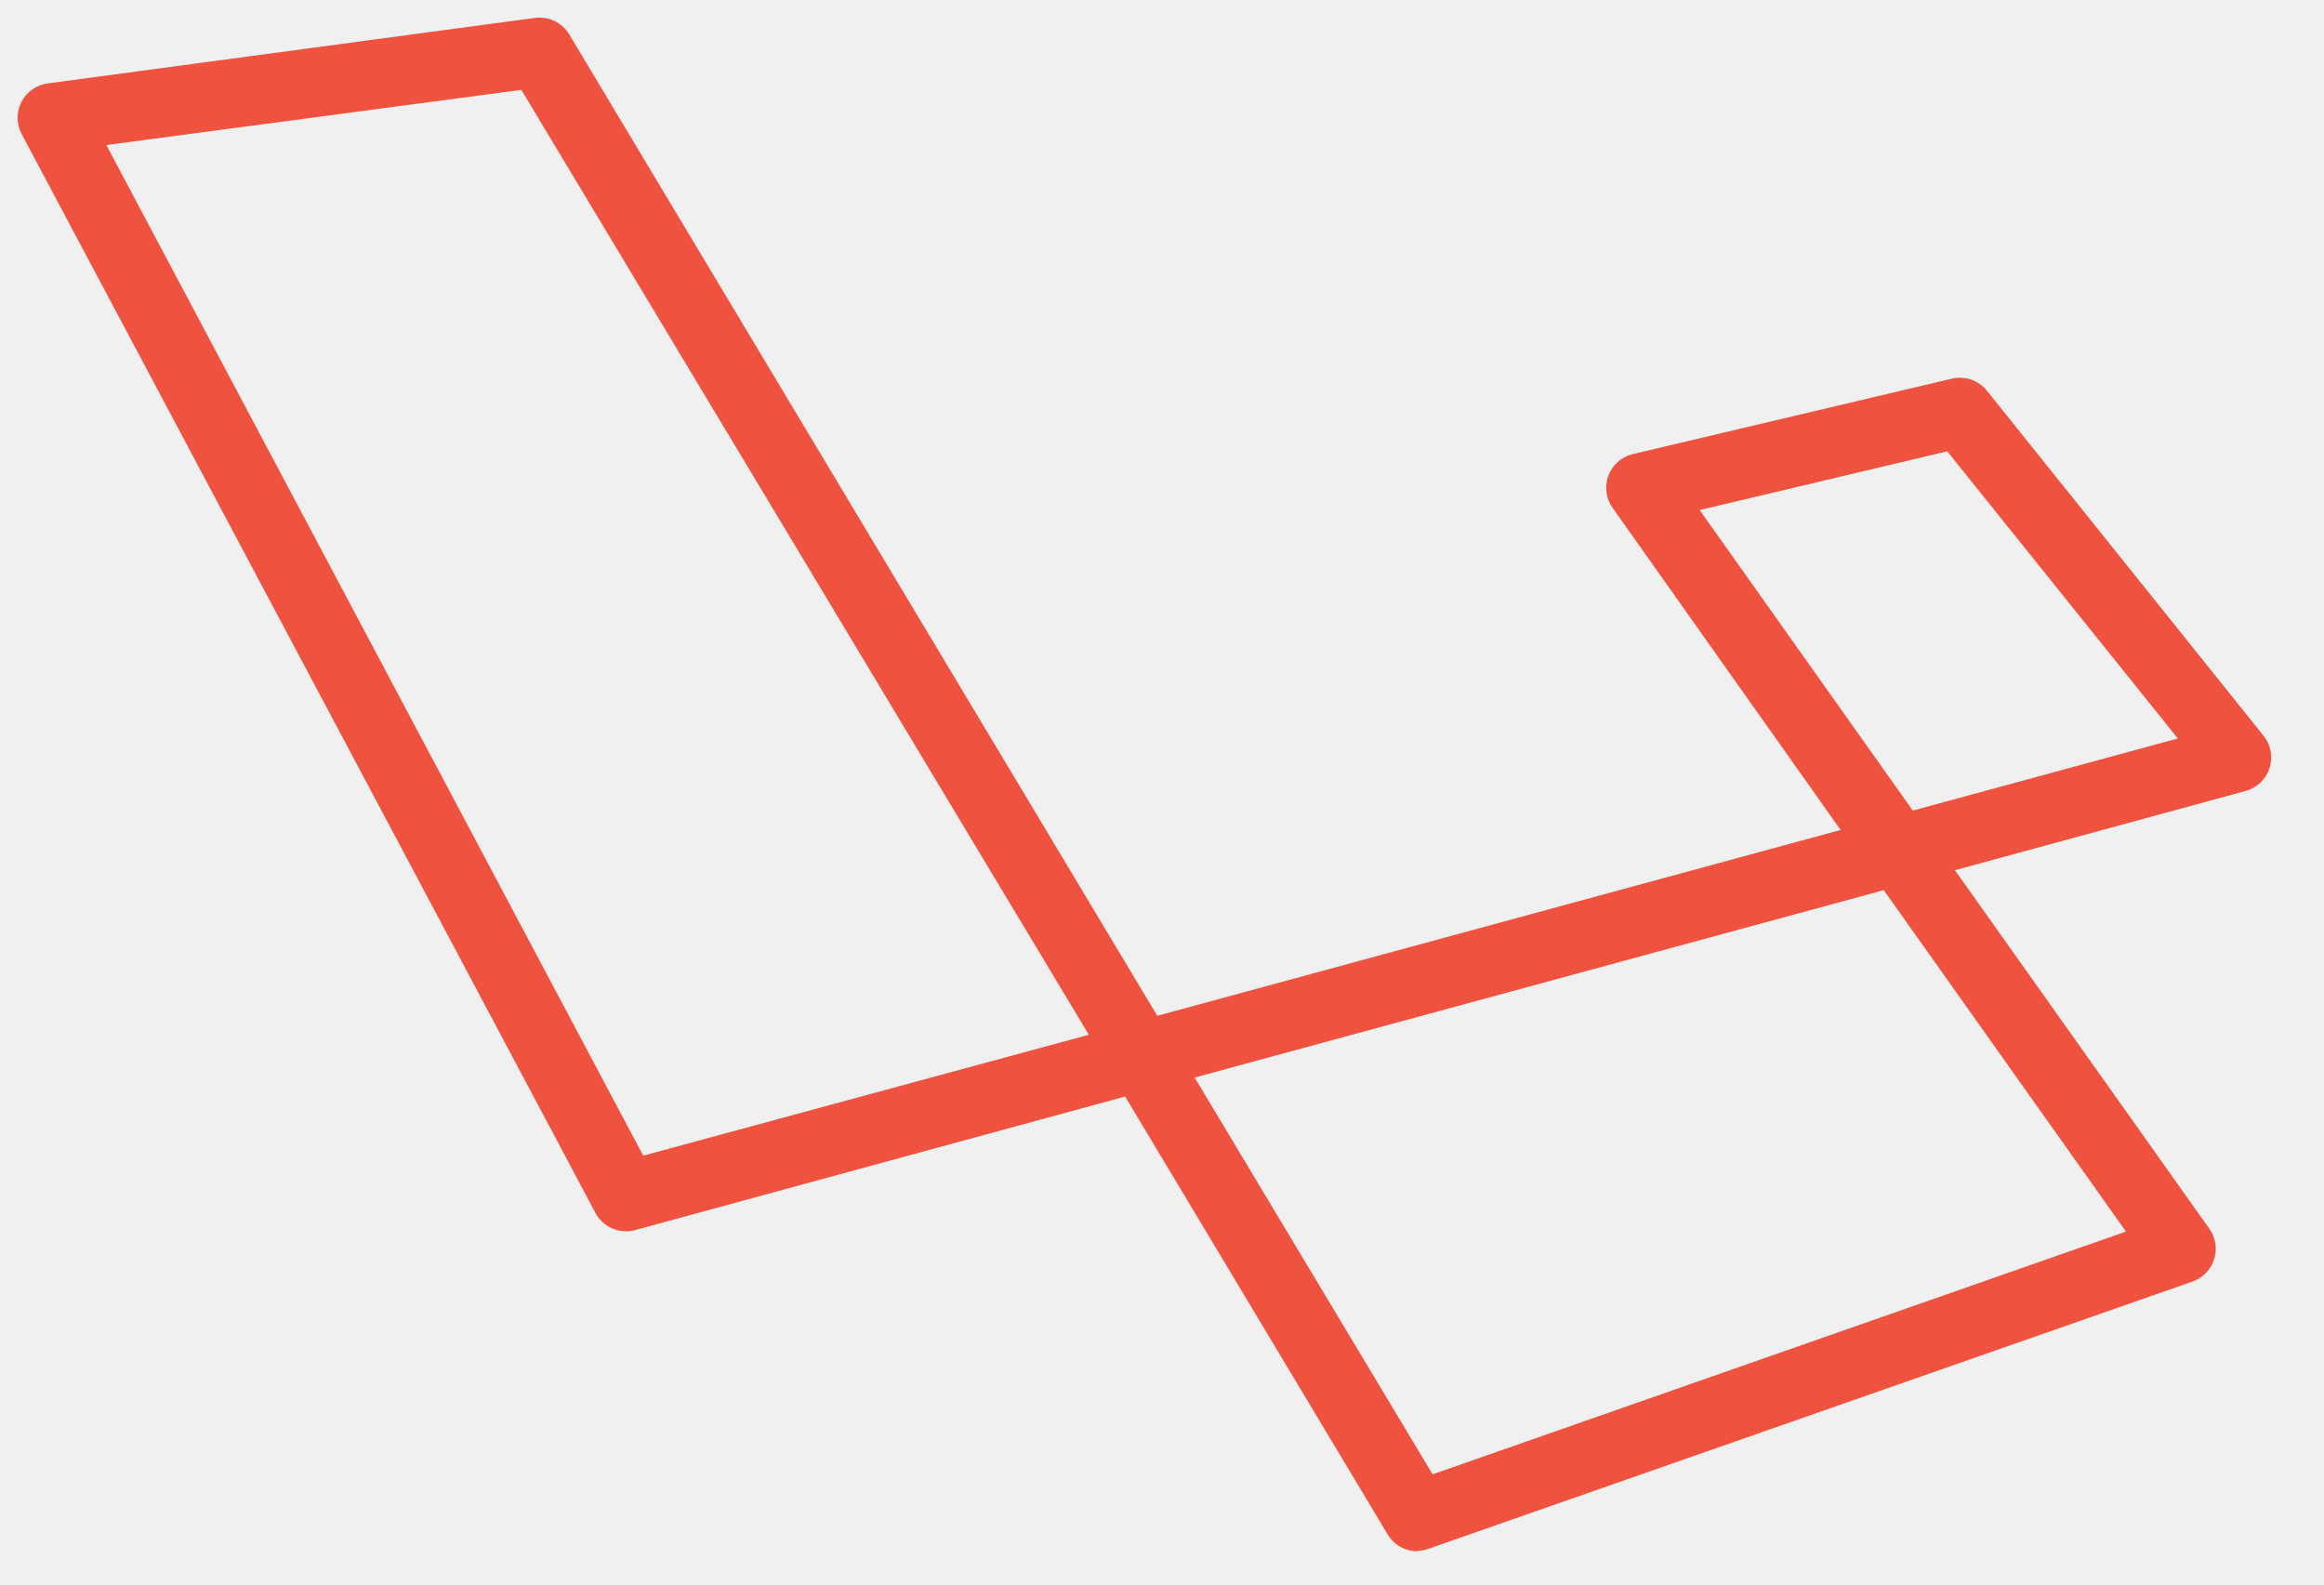
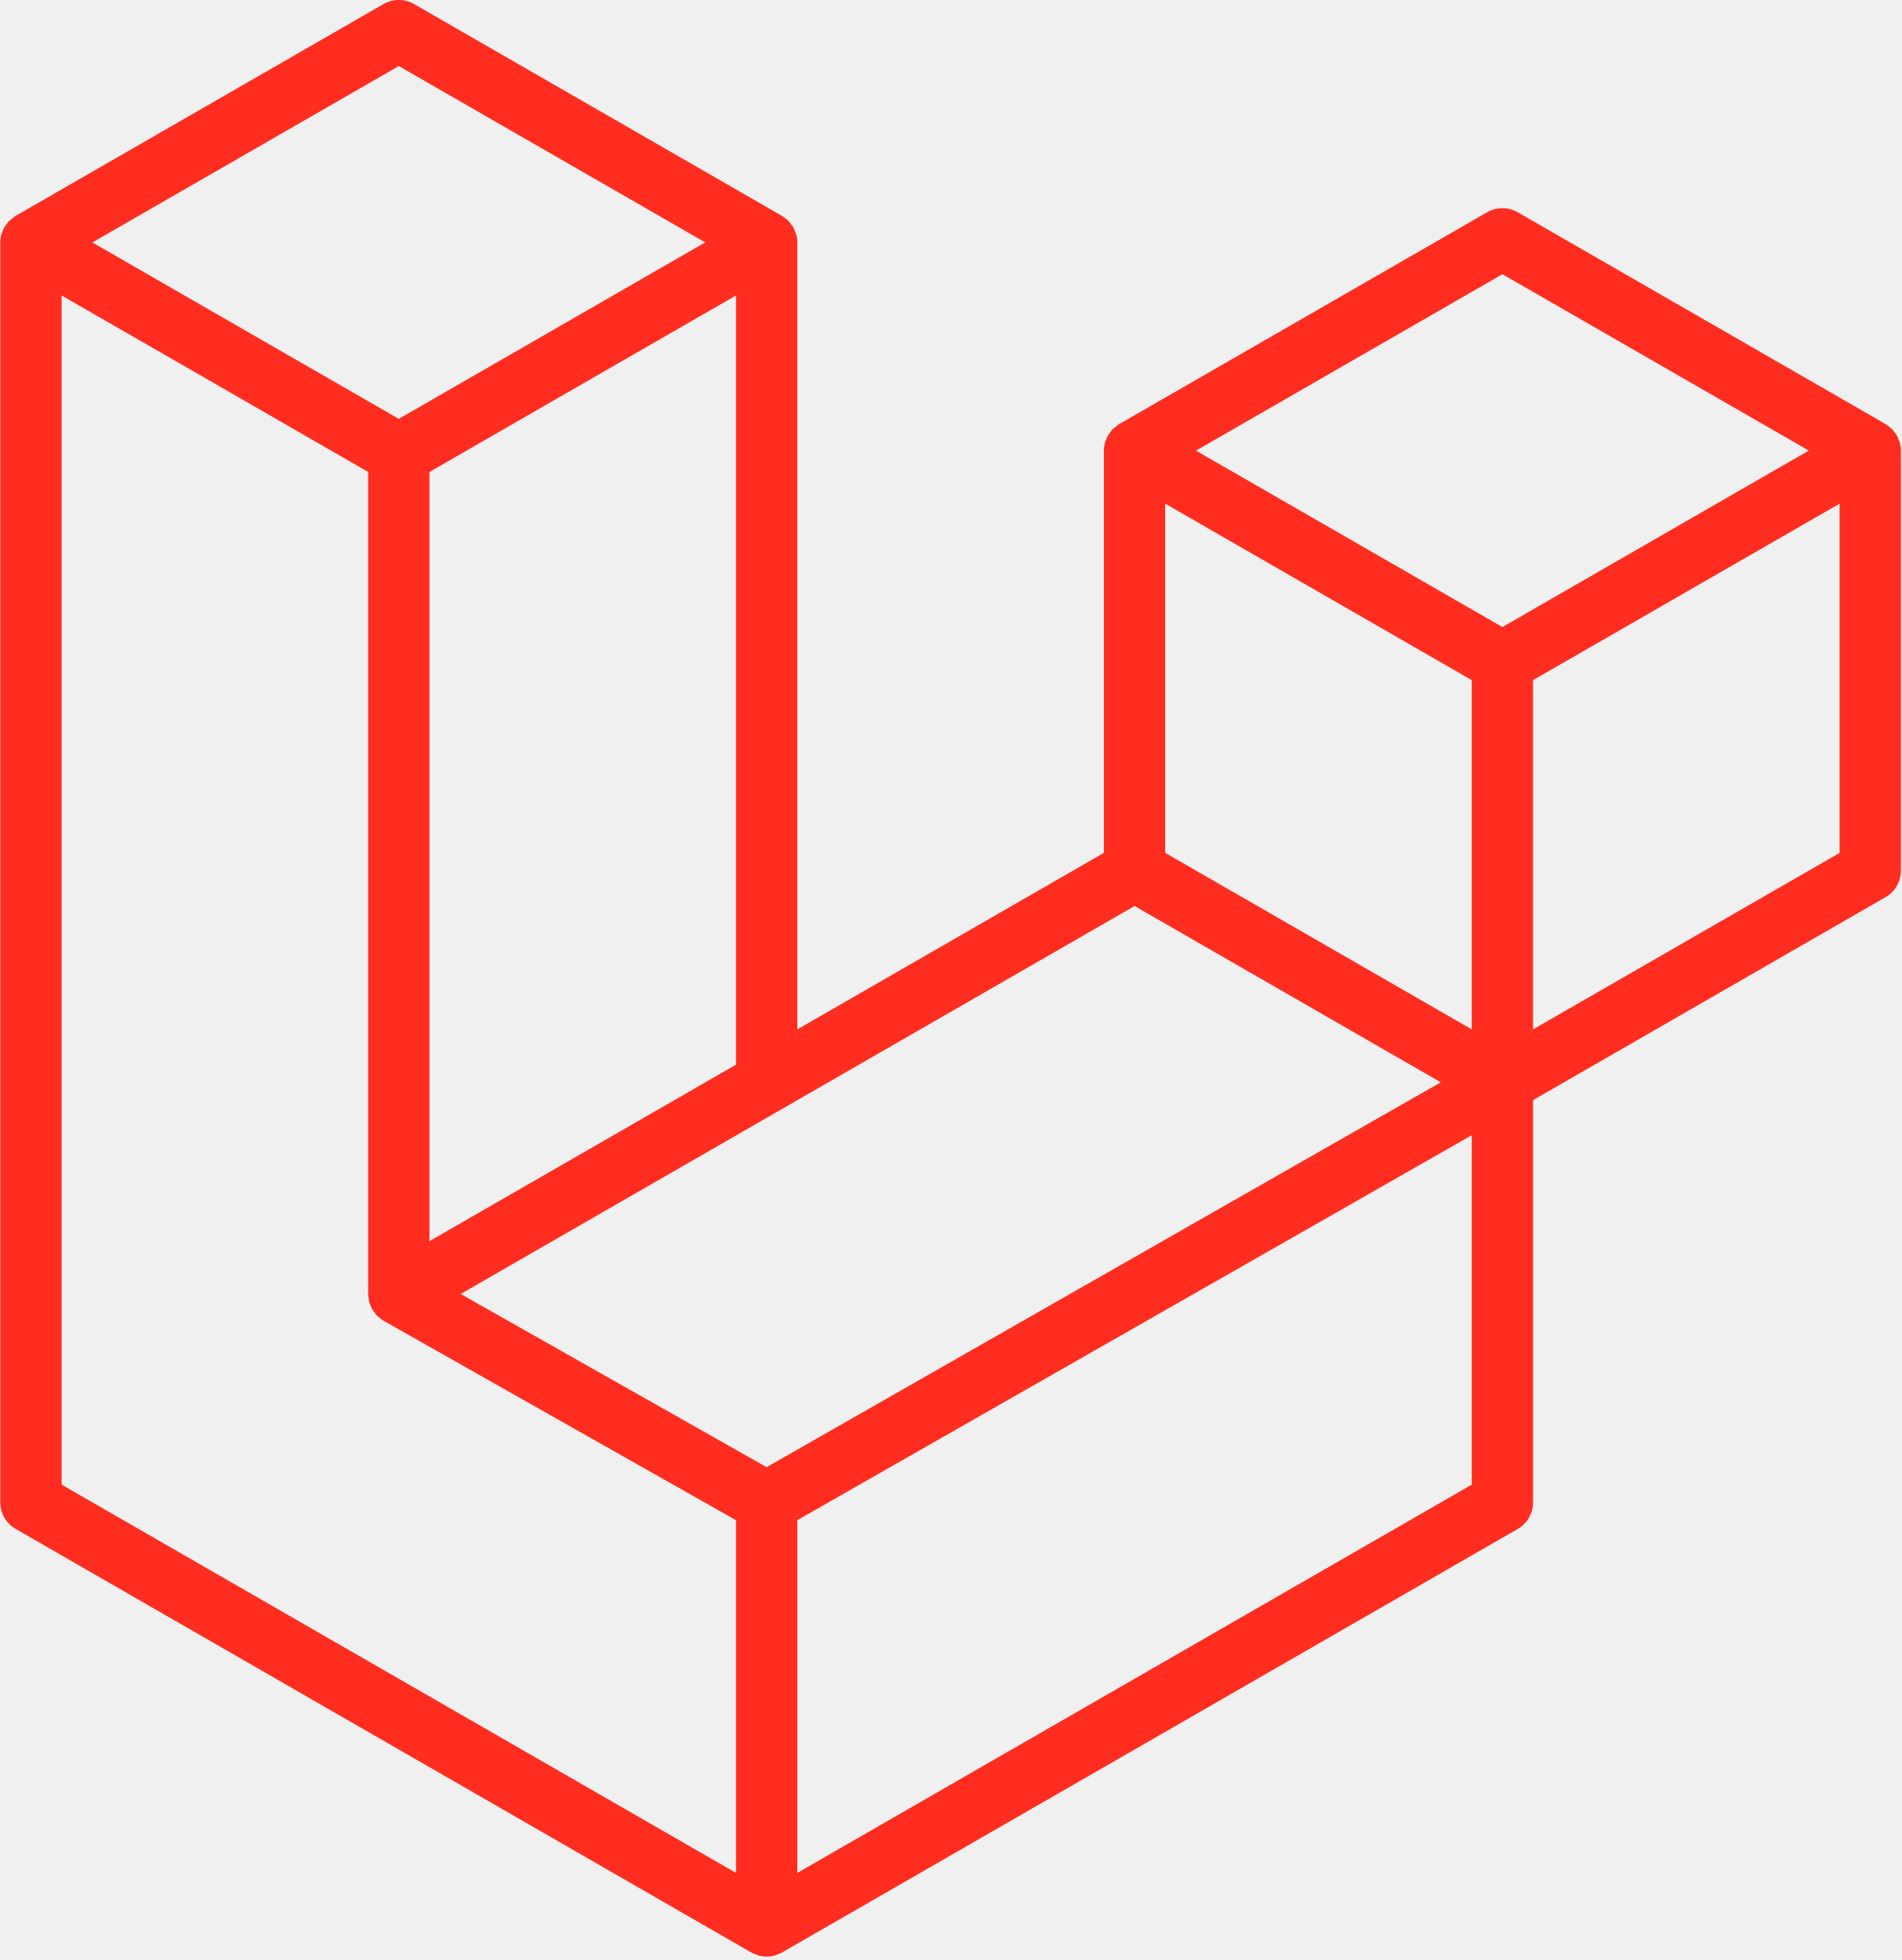
- <svg xmlns="http://www.w3.org/2000/svg" xmlns:xlink="http://www.w3.org/1999/xlink" viewBox="0 0 66 45" fill="#fff" fill-rule="evenodd" stroke="#000" stroke-linecap="round" stroke-linejoin="round">
-   <use xlink:href="#A" x=".5" y=".5" />
-   <symbol id="A" overflow="visible">
-     <path d="M39.755 43.554c-.347.001-.669-.181-.847-.479L31.453 30.64l-13.943 3.8c-.437.105-.889-.099-1.1-.495L.117 3.311c-.153-.285-.156-.626-.009-.914s.426-.485.746-.528L14.687.009c.391-.054.776.13.979.468l16.7 27.87 19.406-5.277-6.47-9.14c-.191-.264-.239-.604-.129-.91s.364-.538.678-.62l9.08-2.146c.37-.088.758.045.996.341l7.857 9.8c.208.259.272.606.168.923s-.359.559-.68.645l-8.253 2.25 7.224 10.18c.18.253.23.575.136.871s-.322.529-.615.631L40.07 43.483c-.101.037-.207.058-.314.061zm-6.328-13.453l6.757 11.268 19.692-6.894-6.878-9.695zM2.52 3.619l15.247 28.7 12.655-3.433L14.306 2.052zm45.25 10.366l6.052 8.534 7.527-2.047-6.549-8.155z" stroke="none" fill="#ef533f" fill-rule="nonzero" />
-   </symbol>
+ <svg xmlns="http://www.w3.org/2000/svg" aria-hidden="true" role="img" width="0.97em" height="1em" preserveAspectRatio="xMidYMid meet" viewBox="0 0 256 264">
+   <path d="M255.856 59.62c.095.351.144.713.144 1.077v56.568c0 1.478-.79 2.843-2.073 3.578L206.45 148.18v54.18a4.135 4.135 0 0 1-2.062 3.579l-99.108 57.053c-.227.128-.474.21-.722.299c-.093.03-.18.087-.278.113a4.15 4.15 0 0 1-2.114 0c-.114-.03-.217-.093-.325-.134c-.227-.083-.464-.155-.68-.278L2.073 205.938A4.128 4.128 0 0 1 0 202.36V32.656c0-.372.052-.733.144-1.083c.031-.119.103-.227.145-.346c.077-.216.15-.438.263-.639c.077-.134.19-.242.283-.366c.119-.165.227-.335.366-.48c.119-.118.274-.206.408-.309c.15-.124.283-.258.453-.356h.005L51.613.551a4.135 4.135 0 0 1 4.125 0l49.546 28.526h.01c.165.104.305.232.454.351c.134.103.284.196.402.31c.145.149.248.32.371.484c.088.124.207.232.279.366c.118.206.185.423.268.64c.041.118.113.226.144.35c.095.351.144.714.145 1.078V138.65l41.286-23.773V60.692c0-.36.052-.727.145-1.072c.036-.124.103-.232.144-.35c.083-.217.155-.44.268-.64c.077-.134.19-.242.279-.366c.123-.165.226-.335.37-.48c.12-.118.269-.206.403-.309c.155-.124.289-.258.454-.356h.005l49.551-28.526a4.13 4.13 0 0 1 4.125 0l49.546 28.526c.175.103.309.232.464.35c.128.104.278.197.397.31c.144.15.247.32.37.485c.094.124.207.232.28.366c.118.2.185.423.267.64c.047.118.114.226.145.35zm-8.115 55.258v-47.04l-17.339 9.981l-23.953 13.792v47.04l41.297-23.773h-.005zm-49.546 85.095V152.9l-23.562 13.457l-67.281 38.4v47.514l90.843-52.3zM8.259 39.796v160.177l90.833 52.294v-47.505L51.64 177.906l-.015-.01l-.02-.01c-.16-.093-.295-.227-.444-.34c-.13-.104-.279-.186-.392-.3l-.01-.015c-.134-.129-.227-.289-.34-.433c-.104-.14-.227-.258-.31-.402l-.005-.016c-.093-.154-.15-.34-.217-.515c-.067-.155-.154-.3-.196-.464v-.005c-.051-.196-.061-.403-.082-.604c-.02-.154-.062-.309-.062-.464V63.57L25.598 49.772l-17.339-9.97v-.006zM53.681 8.893L12.399 32.656l41.272 23.762L94.947 32.65L53.671 8.893h.01zm21.468 148.298l23.948-13.786V39.796L81.76 49.778L57.805 63.569v103.608l17.344-9.986zM202.324 36.935l-41.276 23.762l41.276 23.763l41.271-23.768l-41.27-23.757zm-4.13 54.676l-23.953-13.792l-17.338-9.981v47.04l23.948 13.787l17.344 9.986v-47.04zm-94.977 106.006l60.543-34.564l30.264-17.272l-41.246-23.747l-47.489 27.34l-43.282 24.918l41.21 23.325z" fill="#FF2D20" />
</svg>
